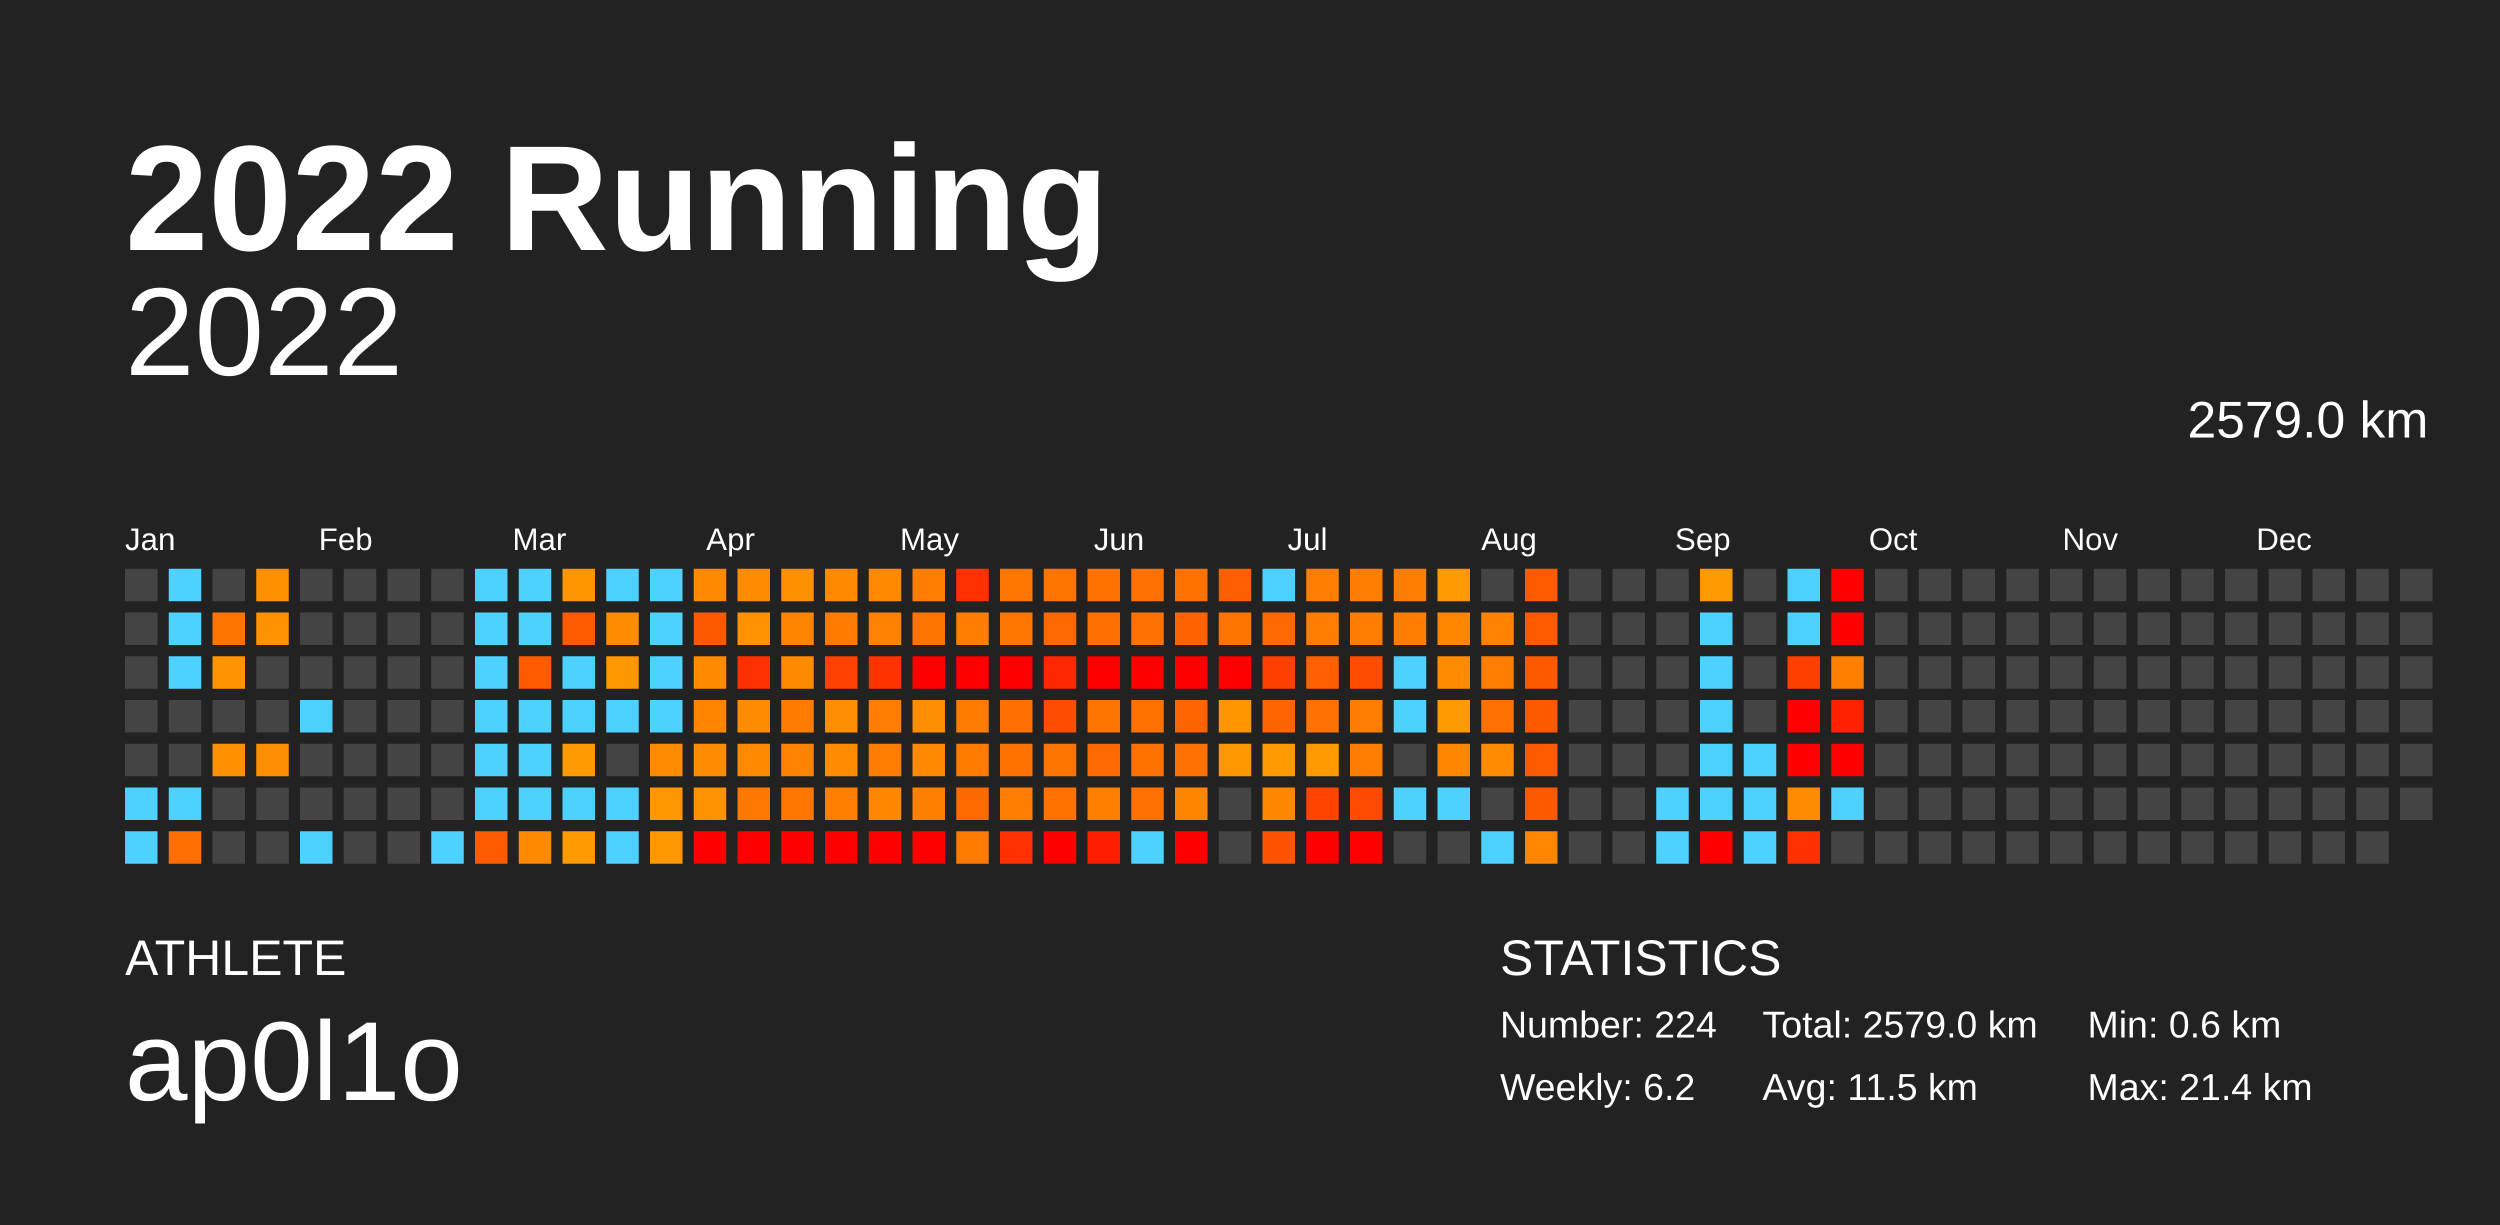
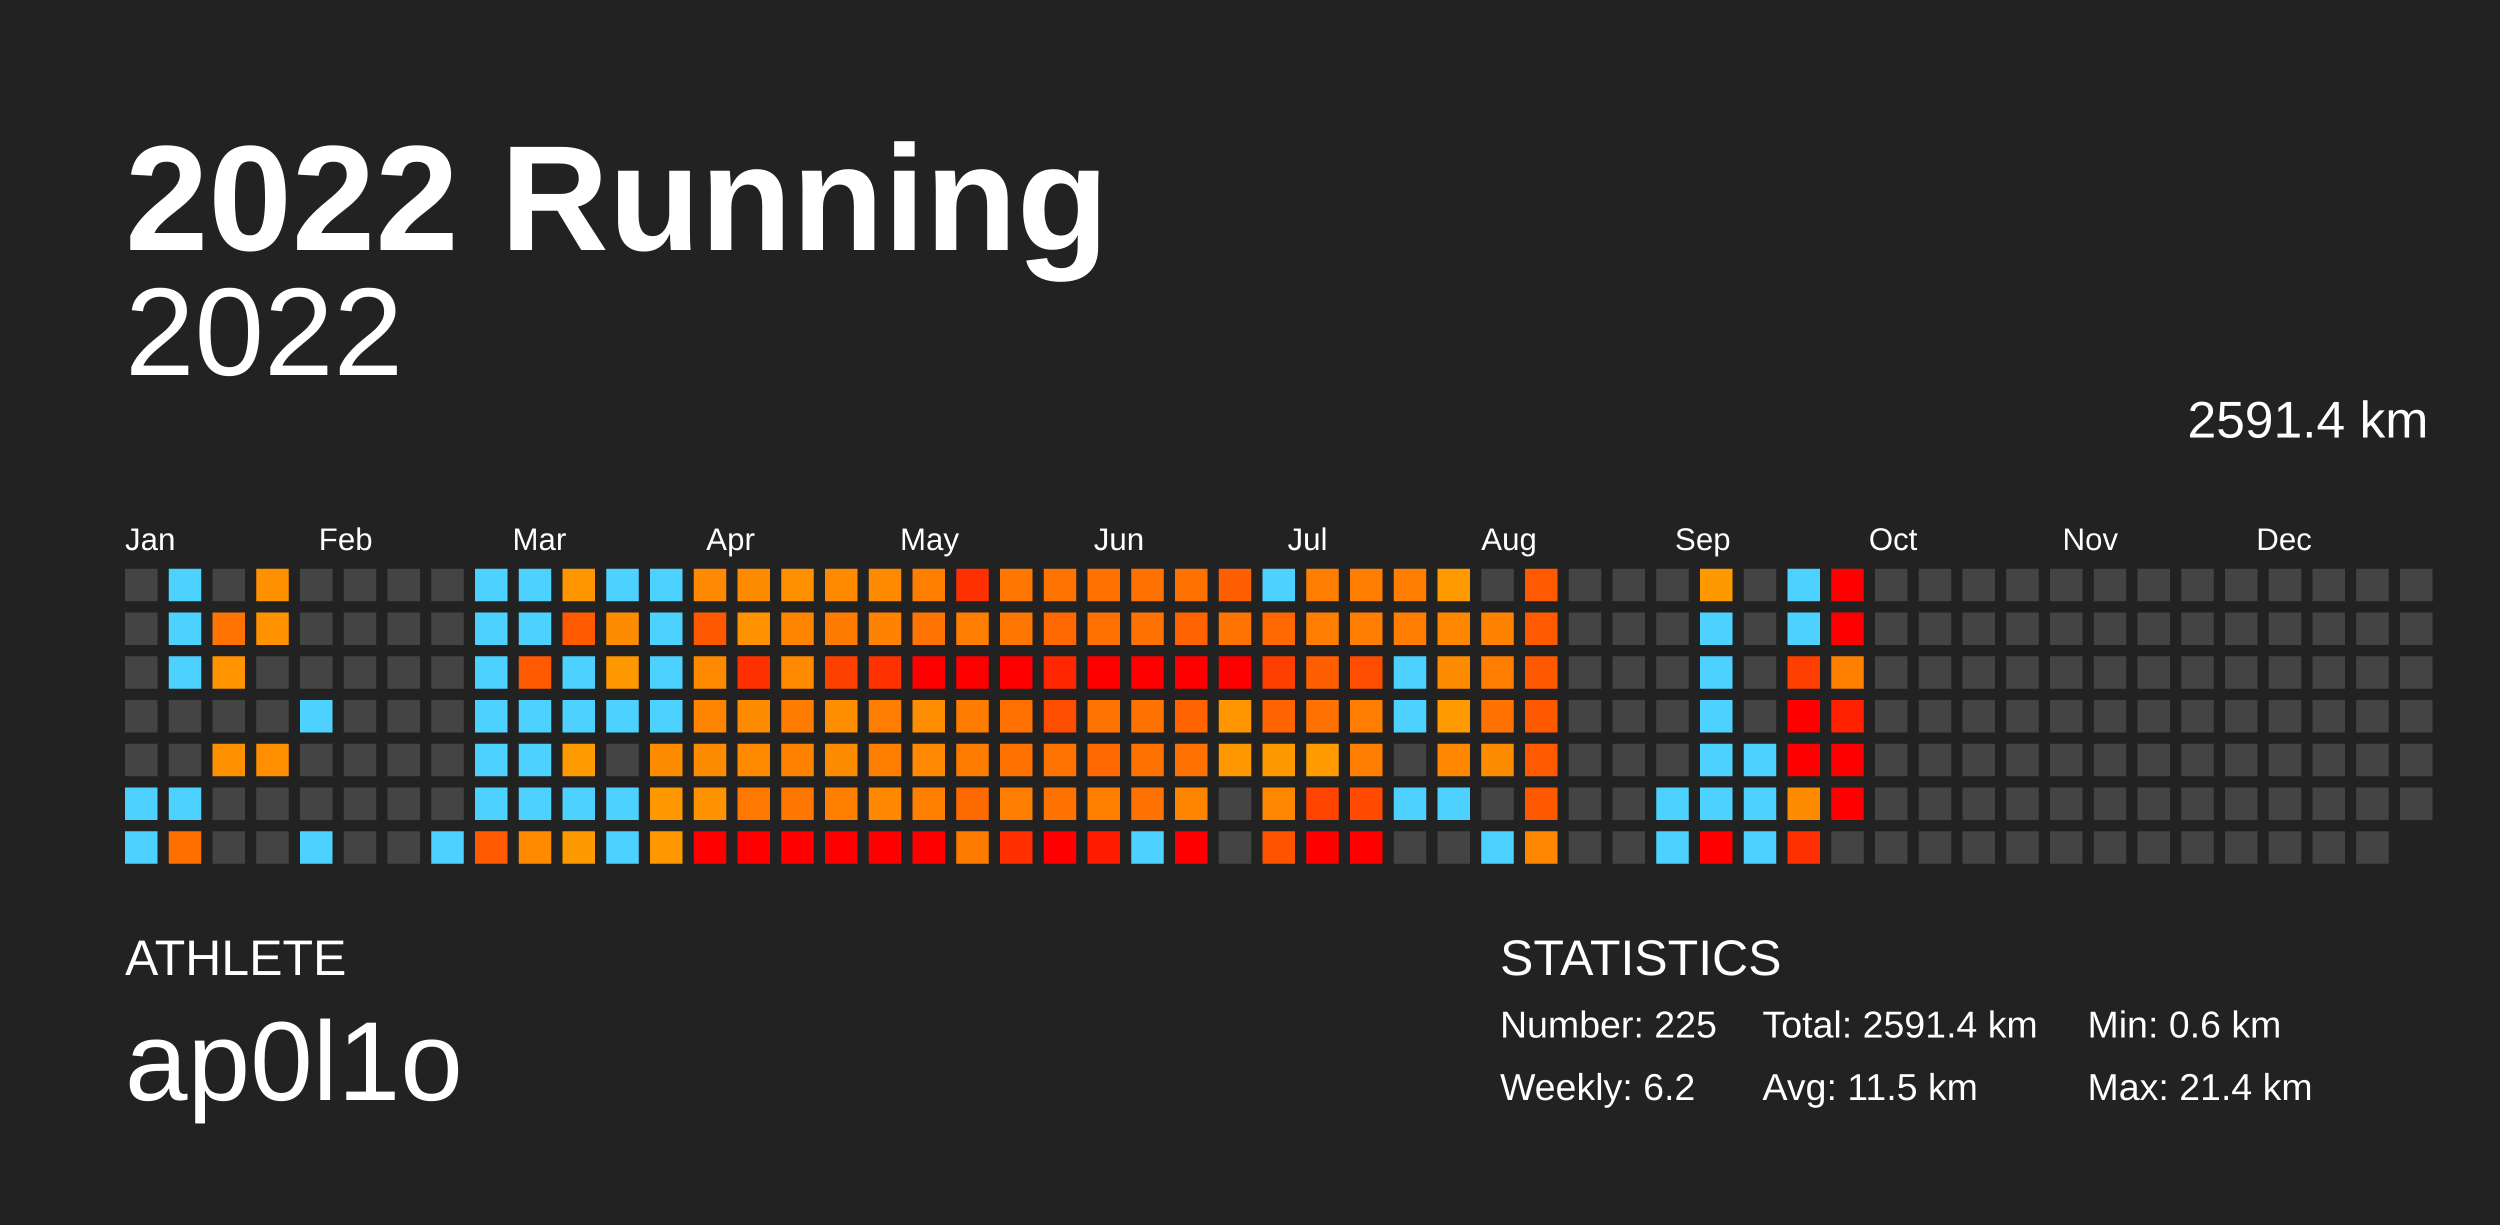
<svg xmlns="http://www.w3.org/2000/svg" baseProfile="full" height="98mm" version="1.1" viewBox="0,0,200,98" width="200mm">
  <defs />
  <rect fill="#222222" height="98" width="200" x="0" y="0" />
  <text fill="#FFFFFF" style="font-size:12px; font-family:Arial; font-weight:bold;" x="10" y="20">2022 Running</text>
  <text fill="#FFFFFF" style="font-size:4px; font-family:Arial" x="10" y="78">ATHLETE</text>
  <text fill="#FFFFFF" style="font-size:9px; font-family:Arial" x="10" y="88">ap0l1o</text>
  <text fill="#FFFFFF" style="font-size:4px; font-family:Arial" x="120" y="78">STATISTICS</text>
-   <text fill="#FFFFFF" style="font-size:3px; font-family:Arial" x="120" y="83">Number: 224</text>
+   <text fill="#FFFFFF" style="font-size:3px; font-family:Arial" x="120" y="83">Number: 225</text>
  <text fill="#FFFFFF" style="font-size:3px; font-family:Arial" x="120" y="88">Weekly: 6.2</text>
-   <text fill="#FFFFFF" style="font-size:3px; font-family:Arial" x="141" y="83">Total: 2579.0 km</text>
+   <text fill="#FFFFFF" style="font-size:3px; font-family:Arial" x="141" y="83">Total: 2591.4 km</text>
  <text fill="#FFFFFF" style="font-size:3px; font-family:Arial" x="141" y="88">Avg: 11.5 km</text>
  <text fill="#FFFFFF" style="font-size:3px; font-family:Arial" x="167" y="83">Min: 0.6 km</text>
  <text fill="#FFFFFF" style="font-size:3px; font-family:Arial" x="167" y="88">Max: 21.4 km</text>
  <text alignment-baseline="hanging" fill="#FFFFFF" style="font-size:10.0px; font-family:Arial;" x="10" y="30">2022</text>
-   <text alignment-baseline="hanging" fill="#FFFFFF" style="font-size:4.125px; font-family:Arial;" x="175" y="35">2579.0 km</text>
+   <text alignment-baseline="hanging" fill="#FFFFFF" style="font-size:4.125px; font-family:Arial;" x="175" y="35">2591.4 km</text>
  <text fill="#FFFFFF" style="font-size:2.5px; font-family:Arial" x="10.0" y="44">Jan</text>
  <text fill="#FFFFFF" style="font-size:2.5px; font-family:Arial" x="25.5" y="44">Feb</text>
  <text fill="#FFFFFF" style="font-size:2.5px; font-family:Arial" x="41.0" y="44">Mar</text>
  <text fill="#FFFFFF" style="font-size:2.5px; font-family:Arial" x="56.5" y="44">Apr</text>
  <text fill="#FFFFFF" style="font-size:2.5px; font-family:Arial" x="72.0" y="44">May</text>
  <text fill="#FFFFFF" style="font-size:2.5px; font-family:Arial" x="87.5" y="44">Jun</text>
  <text fill="#FFFFFF" style="font-size:2.5px; font-family:Arial" x="103.0" y="44">Jul</text>
  <text fill="#FFFFFF" style="font-size:2.5px; font-family:Arial" x="118.5" y="44">Aug</text>
  <text fill="#FFFFFF" style="font-size:2.5px; font-family:Arial" x="134.0" y="44">Sep</text>
  <text fill="#FFFFFF" style="font-size:2.5px; font-family:Arial" x="149.5" y="44">Oct</text>
  <text fill="#FFFFFF" style="font-size:2.5px; font-family:Arial" x="165.0" y="44">Nov</text>
  <text fill="#FFFFFF" style="font-size:2.5px; font-family:Arial" x="180.5" y="44">Dec</text>
  <rect fill="#444444" height="2.6" width="2.6" x="10.0" y="45.5" />
  <rect fill="#444444" height="2.6" width="2.6" x="10.0" y="49.0" />
  <rect fill="#444444" height="2.6" width="2.6" x="10.0" y="52.5" />
  <rect fill="#444444" height="2.6" width="2.6" x="10.0" y="56.0" />
  <rect fill="#444444" height="2.6" width="2.6" x="10.0" y="59.5" />
  <rect fill="#4dd2ff" height="2.6" width="2.6" x="10.0" y="63.0" />
  <rect fill="#4dd2ff" height="2.6" width="2.6" x="10.0" y="66.5" />
  <rect fill="#4dd2ff" height="2.6" width="2.6" x="13.5" y="45.5" />
  <rect fill="#4dd2ff" height="2.6" width="2.6" x="13.5" y="49.0" />
  <rect fill="#4dd2ff" height="2.6" width="2.6" x="13.5" y="52.5" />
  <rect fill="#444444" height="2.6" width="2.6" x="13.5" y="56.0" />
  <rect fill="#444444" height="2.6" width="2.6" x="13.5" y="59.5" />
  <rect fill="#4dd2ff" height="2.6" width="2.6" x="13.5" y="63.0" />
  <rect fill="#ff6f00" height="2.6" width="2.6" x="13.5" y="66.5" />
  <rect fill="#444444" height="2.6" width="2.6" x="17.0" y="45.5" />
  <rect fill="#ff7300" height="2.6" width="2.6" x="17.0" y="49.0" />
  <rect fill="#ff9300" height="2.6" width="2.6" x="17.0" y="52.5" />
  <rect fill="#444444" height="2.6" width="2.6" x="17.0" y="56.0" />
  <rect fill="#ff9000" height="2.6" width="2.6" x="17.0" y="59.5" />
  <rect fill="#444444" height="2.6" width="2.6" x="17.0" y="63.0" />
  <rect fill="#444444" height="2.6" width="2.6" x="17.0" y="66.5" />
  <rect fill="#ff9000" height="2.6" width="2.6" x="20.5" y="45.5" />
  <rect fill="#ff9200" height="2.6" width="2.6" x="20.5" y="49.0" />
  <rect fill="#444444" height="2.6" width="2.6" x="20.5" y="52.5" />
  <rect fill="#444444" height="2.6" width="2.6" x="20.5" y="56.0" />
  <rect fill="#ff8f00" height="2.6" width="2.6" x="20.5" y="59.5" />
  <rect fill="#444444" height="2.6" width="2.6" x="20.5" y="63.0" />
  <rect fill="#444444" height="2.6" width="2.6" x="20.5" y="66.5" />
  <rect fill="#444444" height="2.6" width="2.6" x="24.0" y="45.5" />
  <rect fill="#444444" height="2.6" width="2.6" x="24.0" y="49.0" />
  <rect fill="#444444" height="2.6" width="2.6" x="24.0" y="52.5" />
  <rect fill="#4dd2ff" height="2.6" width="2.6" x="24.0" y="56.0" />
  <rect fill="#444444" height="2.6" width="2.6" x="24.0" y="59.5" />
  <rect fill="#444444" height="2.6" width="2.6" x="24.0" y="63.0" />
  <rect fill="#4dd2ff" height="2.6" width="2.6" x="24.0" y="66.5" />
  <rect fill="#444444" height="2.6" width="2.6" x="27.5" y="45.5" />
  <rect fill="#444444" height="2.6" width="2.6" x="27.5" y="49.0" />
  <rect fill="#444444" height="2.6" width="2.6" x="27.5" y="52.5" />
  <rect fill="#444444" height="2.6" width="2.6" x="27.5" y="56.0" />
  <rect fill="#444444" height="2.6" width="2.6" x="27.5" y="59.5" />
  <rect fill="#444444" height="2.6" width="2.6" x="27.5" y="63.0" />
  <rect fill="#444444" height="2.6" width="2.6" x="27.5" y="66.5" />
  <rect fill="#444444" height="2.6" width="2.6" x="31.0" y="45.5" />
  <rect fill="#444444" height="2.6" width="2.6" x="31.0" y="49.0" />
  <rect fill="#444444" height="2.6" width="2.6" x="31.0" y="52.5" />
  <rect fill="#444444" height="2.6" width="2.6" x="31.0" y="56.0" />
  <rect fill="#444444" height="2.6" width="2.6" x="31.0" y="59.5" />
  <rect fill="#444444" height="2.6" width="2.6" x="31.0" y="63.0" />
  <rect fill="#444444" height="2.6" width="2.6" x="31.0" y="66.5" />
  <rect fill="#444444" height="2.6" width="2.6" x="34.5" y="45.5" />
  <rect fill="#444444" height="2.6" width="2.6" x="34.5" y="49.0" />
  <rect fill="#444444" height="2.6" width="2.6" x="34.5" y="52.5" />
  <rect fill="#444444" height="2.6" width="2.6" x="34.5" y="56.0" />
  <rect fill="#444444" height="2.6" width="2.6" x="34.5" y="59.5" />
  <rect fill="#444444" height="2.6" width="2.6" x="34.5" y="63.0" />
  <rect fill="#4dd2ff" height="2.6" width="2.6" x="34.5" y="66.5" />
  <rect fill="#4dd2ff" height="2.6" width="2.6" x="38.0" y="45.5" />
  <rect fill="#4dd2ff" height="2.6" width="2.6" x="38.0" y="49.0" />
  <rect fill="#4dd2ff" height="2.6" width="2.6" x="38.0" y="52.5" />
  <rect fill="#4dd2ff" height="2.6" width="2.6" x="38.0" y="56.0" />
  <rect fill="#4dd2ff" height="2.6" width="2.6" x="38.0" y="59.5" />
  <rect fill="#4dd2ff" height="2.6" width="2.6" x="38.0" y="63.0" />
  <rect fill="#ff5a00" height="2.6" width="2.6" x="38.0" y="66.5" />
  <rect fill="#4dd2ff" height="2.6" width="2.6" x="41.5" y="45.5" />
  <rect fill="#4dd2ff" height="2.6" width="2.6" x="41.5" y="49.0" />
  <rect fill="#ff5a00" height="2.6" width="2.6" x="41.5" y="52.5" />
  <rect fill="#4dd2ff" height="2.6" width="2.6" x="41.5" y="56.0" />
  <rect fill="#4dd2ff" height="2.6" width="2.6" x="41.5" y="59.5" />
  <rect fill="#4dd2ff" height="2.6" width="2.6" x="41.5" y="63.0" />
  <rect fill="#ff8a00" height="2.6" width="2.6" x="41.5" y="66.5" />
  <rect fill="#ff9600" height="2.6" width="2.6" x="45.0" y="45.5" />
  <rect fill="#ff5a00" height="2.6" width="2.6" x="45.0" y="49.0" />
  <rect fill="#4dd2ff" height="2.6" width="2.6" x="45.0" y="52.5" />
  <rect fill="#4dd2ff" height="2.6" width="2.6" x="45.0" y="56.0" />
  <rect fill="#ff9a00" height="2.6" width="2.6" x="45.0" y="59.5" />
  <rect fill="#4dd2ff" height="2.6" width="2.6" x="45.0" y="63.0" />
  <rect fill="#ff9900" height="2.6" width="2.6" x="45.0" y="66.5" />
  <rect fill="#4dd2ff" height="2.6" width="2.6" x="48.5" y="45.5" />
  <rect fill="#ff8b00" height="2.6" width="2.6" x="48.5" y="49.0" />
  <rect fill="#ff9700" height="2.6" width="2.6" x="48.5" y="52.5" />
  <rect fill="#4dd2ff" height="2.6" width="2.6" x="48.5" y="56.0" />
  <rect fill="#444444" height="2.6" width="2.6" x="48.5" y="59.5" />
  <rect fill="#4dd2ff" height="2.6" width="2.6" x="48.5" y="63.0" />
  <rect fill="#4dd2ff" height="2.6" width="2.6" x="48.5" y="66.5" />
  <rect fill="#4dd2ff" height="2.6" width="2.6" x="52.0" y="45.5" />
  <rect fill="#4dd2ff" height="2.6" width="2.6" x="52.0" y="49.0" />
  <rect fill="#4dd2ff" height="2.6" width="2.6" x="52.0" y="52.5" />
  <rect fill="#4dd2ff" height="2.6" width="2.6" x="52.0" y="56.0" />
  <rect fill="#ff8b00" height="2.6" width="2.6" x="52.0" y="59.5" />
  <rect fill="#ff9700" height="2.6" width="2.6" x="52.0" y="63.0" />
  <rect fill="#ff9700" height="2.6" width="2.6" x="52.0" y="66.5" />
  <rect fill="#ff8900" height="2.6" width="2.6" x="55.5" y="45.5" />
  <rect fill="#ff5900" height="2.6" width="2.6" x="55.5" y="49.0" />
  <rect fill="#ff8a00" height="2.6" width="2.6" x="55.5" y="52.5" />
  <rect fill="#ff8500" height="2.6" width="2.6" x="55.5" y="56.0" />
  <rect fill="#ff8b00" height="2.6" width="2.6" x="55.5" y="59.5" />
  <rect fill="#ff9200" height="2.6" width="2.6" x="55.5" y="63.0" />
  <rect fill="red" height="2.6" width="2.6" x="55.5" y="66.5" />
  <rect fill="#ff8b00" height="2.6" width="2.6" x="59.0" y="45.5" />
  <rect fill="#ff9200" height="2.6" width="2.6" x="59.0" y="49.0" />
  <rect fill="#ff3000" height="2.6" width="2.6" x="59.0" y="52.5" />
  <rect fill="#ff8b00" height="2.6" width="2.6" x="59.0" y="56.0" />
  <rect fill="#ff8a00" height="2.6" width="2.6" x="59.0" y="59.5" />
  <rect fill="#ff7800" height="2.6" width="2.6" x="59.0" y="63.0" />
  <rect fill="red" height="2.6" width="2.6" x="59.0" y="66.5" />
  <rect fill="#ff9000" height="2.6" width="2.6" x="62.5" y="45.5" />
  <rect fill="#ff8400" height="2.6" width="2.6" x="62.5" y="49.0" />
  <rect fill="#ff8a00" height="2.6" width="2.6" x="62.5" y="52.5" />
  <rect fill="#ff7c00" height="2.6" width="2.6" x="62.5" y="56.0" />
  <rect fill="#ff8300" height="2.6" width="2.6" x="62.5" y="59.5" />
  <rect fill="#ff7600" height="2.6" width="2.6" x="62.5" y="63.0" />
  <rect fill="red" height="2.6" width="2.6" x="62.5" y="66.5" />
  <rect fill="#ff8a00" height="2.6" width="2.6" x="66.0" y="45.5" />
  <rect fill="#ff7b00" height="2.6" width="2.6" x="66.0" y="49.0" />
  <rect fill="#ff4100" height="2.6" width="2.6" x="66.0" y="52.5" />
  <rect fill="#ff8d00" height="2.6" width="2.6" x="66.0" y="56.0" />
  <rect fill="#ff8b00" height="2.6" width="2.6" x="66.0" y="59.5" />
  <rect fill="#ff8000" height="2.6" width="2.6" x="66.0" y="63.0" />
  <rect fill="red" height="2.6" width="2.6" x="66.0" y="66.5" />
  <rect fill="#ff8a00" height="2.6" width="2.6" x="69.5" y="45.5" />
  <rect fill="#ff8200" height="2.6" width="2.6" x="69.5" y="49.0" />
  <rect fill="#ff3300" height="2.6" width="2.6" x="69.5" y="52.5" />
  <rect fill="#ff7d00" height="2.6" width="2.6" x="69.5" y="56.0" />
  <rect fill="#ff7e00" height="2.6" width="2.6" x="69.5" y="59.5" />
  <rect fill="#ff8800" height="2.6" width="2.6" x="69.5" y="63.0" />
  <rect fill="red" height="2.6" width="2.6" x="69.5" y="66.5" />
  <rect fill="#ff7e00" height="2.6" width="2.6" x="73.0" y="45.5" />
  <rect fill="#ff7400" height="2.6" width="2.6" x="73.0" y="49.0" />
  <rect fill="red" height="2.6" width="2.6" x="73.0" y="52.5" />
  <rect fill="#ff8d00" height="2.6" width="2.6" x="73.0" y="56.0" />
  <rect fill="#ff8900" height="2.6" width="2.6" x="73.0" y="59.5" />
  <rect fill="#ff7f00" height="2.6" width="2.6" x="73.0" y="63.0" />
  <rect fill="red" height="2.6" width="2.6" x="73.0" y="66.5" />
  <rect fill="#ff3000" height="2.6" width="2.6" x="76.5" y="45.5" />
  <rect fill="#ff7d00" height="2.6" width="2.6" x="76.5" y="49.0" />
  <rect fill="red" height="2.6" width="2.6" x="76.5" y="52.5" />
  <rect fill="#ff7c00" height="2.6" width="2.6" x="76.5" y="56.0" />
  <rect fill="#ff7c00" height="2.6" width="2.6" x="76.5" y="59.5" />
  <rect fill="#ff6a00" height="2.6" width="2.6" x="76.5" y="63.0" />
  <rect fill="#ff7b00" height="2.6" width="2.6" x="76.5" y="66.5" />
  <rect fill="#ff7600" height="2.6" width="2.6" x="80.0" y="45.5" />
  <rect fill="#ff7600" height="2.6" width="2.6" x="80.0" y="49.0" />
  <rect fill="red" height="2.6" width="2.6" x="80.0" y="52.5" />
  <rect fill="#ff7000" height="2.6" width="2.6" x="80.0" y="56.0" />
  <rect fill="#ff7200" height="2.6" width="2.6" x="80.0" y="59.5" />
  <rect fill="#ff7d00" height="2.6" width="2.6" x="80.0" y="63.0" />
  <rect fill="#ff2f00" height="2.6" width="2.6" x="80.0" y="66.5" />
  <rect fill="#ff7400" height="2.6" width="2.6" x="83.5" y="45.5" />
  <rect fill="#ff6700" height="2.6" width="2.6" x="83.5" y="49.0" />
  <rect fill="#ff2700" height="2.6" width="2.6" x="83.5" y="52.5" />
  <rect fill="#ff4d00" height="2.6" width="2.6" x="83.5" y="56.0" />
  <rect fill="#ff7300" height="2.6" width="2.6" x="83.5" y="59.5" />
  <rect fill="#ff7200" height="2.6" width="2.6" x="83.5" y="63.0" />
  <rect fill="red" height="2.6" width="2.6" x="83.5" y="66.5" />
  <rect fill="#ff7200" height="2.6" width="2.6" x="87.0" y="45.5" />
  <rect fill="#ff7000" height="2.6" width="2.6" x="87.0" y="49.0" />
  <rect fill="red" height="2.6" width="2.6" x="87.0" y="52.5" />
  <rect fill="#ff7300" height="2.6" width="2.6" x="87.0" y="56.0" />
  <rect fill="#ff6700" height="2.6" width="2.6" x="87.0" y="59.5" />
  <rect fill="#ff8000" height="2.6" width="2.6" x="87.0" y="63.0" />
  <rect fill="#ff1d00" height="2.6" width="2.6" x="87.0" y="66.5" />
  <rect fill="#ff7100" height="2.6" width="2.6" x="90.5" y="45.5" />
  <rect fill="#ff7100" height="2.6" width="2.6" x="90.5" y="49.0" />
  <rect fill="red" height="2.6" width="2.6" x="90.5" y="52.5" />
  <rect fill="#ff7200" height="2.6" width="2.6" x="90.5" y="56.0" />
  <rect fill="#ff7200" height="2.6" width="2.6" x="90.5" y="59.5" />
  <rect fill="#ff7100" height="2.6" width="2.6" x="90.5" y="63.0" />
  <rect fill="#4dd2ff" height="2.6" width="2.6" x="90.5" y="66.5" />
  <rect fill="#ff7200" height="2.6" width="2.6" x="94.0" y="45.5" />
  <rect fill="#ff6300" height="2.6" width="2.6" x="94.0" y="49.0" />
  <rect fill="red" height="2.6" width="2.6" x="94.0" y="52.5" />
  <rect fill="#ff6400" height="2.6" width="2.6" x="94.0" y="56.0" />
  <rect fill="#ff7100" height="2.6" width="2.6" x="94.0" y="59.5" />
  <rect fill="#ff8500" height="2.6" width="2.6" x="94.0" y="63.0" />
  <rect fill="red" height="2.6" width="2.6" x="94.0" y="66.5" />
  <rect fill="#ff5f00" height="2.6" width="2.6" x="97.5" y="45.5" />
  <rect fill="#ff7400" height="2.6" width="2.6" x="97.5" y="49.0" />
  <rect fill="red" height="2.6" width="2.6" x="97.5" y="52.5" />
  <rect fill="#ff9600" height="2.6" width="2.6" x="97.5" y="56.0" />
  <rect fill="#ff9800" height="2.6" width="2.6" x="97.5" y="59.5" />
  <rect fill="#444444" height="2.6" width="2.6" x="97.5" y="63.0" />
  <rect fill="#444444" height="2.6" width="2.6" x="97.5" y="66.5" />
  <rect fill="#4dd2ff" height="2.6" width="2.6" x="101.0" y="45.5" />
  <rect fill="#ff6700" height="2.6" width="2.6" x="101.0" y="49.0" />
  <rect fill="#ff3f00" height="2.6" width="2.6" x="101.0" y="52.5" />
  <rect fill="#ff6400" height="2.6" width="2.6" x="101.0" y="56.0" />
  <rect fill="#ff9900" height="2.6" width="2.6" x="101.0" y="59.5" />
  <rect fill="#ff8700" height="2.6" width="2.6" x="101.0" y="63.0" />
  <rect fill="#ff5300" height="2.6" width="2.6" x="101.0" y="66.5" />
  <rect fill="#ff7d00" height="2.6" width="2.6" x="104.5" y="45.5" />
  <rect fill="#ff7d00" height="2.6" width="2.6" x="104.5" y="49.0" />
  <rect fill="#ff5f00" height="2.6" width="2.6" x="104.5" y="52.5" />
  <rect fill="#ff7100" height="2.6" width="2.6" x="104.5" y="56.0" />
  <rect fill="#ff9a00" height="2.6" width="2.6" x="104.5" y="59.5" />
  <rect fill="#ff4400" height="2.6" width="2.6" x="104.5" y="63.0" />
  <rect fill="red" height="2.6" width="2.6" x="104.5" y="66.5" />
  <rect fill="#ff7d00" height="2.6" width="2.6" x="108.0" y="45.5" />
  <rect fill="#ff7d00" height="2.6" width="2.6" x="108.0" y="49.0" />
  <rect fill="#ff4d00" height="2.6" width="2.6" x="108.0" y="52.5" />
  <rect fill="#ff7d00" height="2.6" width="2.6" x="108.0" y="56.0" />
  <rect fill="#ff7d00" height="2.6" width="2.6" x="108.0" y="59.5" />
  <rect fill="#ff4a00" height="2.6" width="2.6" x="108.0" y="63.0" />
  <rect fill="red" height="2.6" width="2.6" x="108.0" y="66.5" />
  <rect fill="#ff7d00" height="2.6" width="2.6" x="111.5" y="45.5" />
  <rect fill="#ff7d00" height="2.6" width="2.6" x="111.5" y="49.0" />
  <rect fill="#4dd2ff" height="2.6" width="2.6" x="111.5" y="52.5" />
  <rect fill="#4dd2ff" height="2.6" width="2.6" x="111.5" y="56.0" />
  <rect fill="#444444" height="2.6" width="2.6" x="111.5" y="59.5" />
  <rect fill="#4dd2ff" height="2.6" width="2.6" x="111.5" y="63.0" />
  <rect fill="#444444" height="2.6" width="2.6" x="111.5" y="66.5" />
  <rect fill="#ff9a00" height="2.6" width="2.6" x="115.0" y="45.5" />
  <rect fill="#ff8700" height="2.6" width="2.6" x="115.0" y="49.0" />
  <rect fill="#ff8c00" height="2.6" width="2.6" x="115.0" y="52.5" />
  <rect fill="#ff9a00" height="2.6" width="2.6" x="115.0" y="56.0" />
  <rect fill="#ff8800" height="2.6" width="2.6" x="115.0" y="59.5" />
  <rect fill="#4dd2ff" height="2.6" width="2.6" x="115.0" y="63.0" />
  <rect fill="#444444" height="2.6" width="2.6" x="115.0" y="66.5" />
  <rect fill="#444444" height="2.6" width="2.6" x="118.5" y="45.5" />
  <rect fill="#ff8300" height="2.6" width="2.6" x="118.5" y="49.0" />
  <rect fill="#ff7d00" height="2.6" width="2.6" x="118.5" y="52.5" />
  <rect fill="#ff7100" height="2.6" width="2.6" x="118.5" y="56.0" />
  <rect fill="#ff8c00" height="2.6" width="2.6" x="118.5" y="59.5" />
  <rect fill="#444444" height="2.6" width="2.6" x="118.5" y="63.0" />
  <rect fill="#4dd2ff" height="2.6" width="2.6" x="118.5" y="66.5" />
  <rect fill="#ff5a00" height="2.6" width="2.6" x="122.0" y="45.5" />
  <rect fill="#ff5a00" height="2.6" width="2.6" x="122.0" y="49.0" />
  <rect fill="#ff5900" height="2.6" width="2.6" x="122.0" y="52.5" />
  <rect fill="#ff5900" height="2.6" width="2.6" x="122.0" y="56.0" />
  <rect fill="#ff5a00" height="2.6" width="2.6" x="122.0" y="59.5" />
  <rect fill="#ff5900" height="2.6" width="2.6" x="122.0" y="63.0" />
  <rect fill="#ff8600" height="2.6" width="2.6" x="122.0" y="66.5" />
  <rect fill="#444444" height="2.6" width="2.6" x="125.5" y="45.5" />
  <rect fill="#444444" height="2.6" width="2.6" x="125.5" y="49.0" />
  <rect fill="#444444" height="2.6" width="2.6" x="125.5" y="52.5" />
  <rect fill="#444444" height="2.6" width="2.6" x="125.5" y="56.0" />
  <rect fill="#444444" height="2.6" width="2.6" x="125.5" y="59.5" />
  <rect fill="#444444" height="2.6" width="2.6" x="125.5" y="63.0" />
  <rect fill="#444444" height="2.6" width="2.6" x="125.5" y="66.5" />
  <rect fill="#444444" height="2.6" width="2.6" x="129.0" y="45.5" />
  <rect fill="#444444" height="2.6" width="2.6" x="129.0" y="49.0" />
  <rect fill="#444444" height="2.6" width="2.6" x="129.0" y="52.5" />
  <rect fill="#444444" height="2.6" width="2.6" x="129.0" y="56.0" />
  <rect fill="#444444" height="2.6" width="2.6" x="129.0" y="59.5" />
  <rect fill="#444444" height="2.6" width="2.6" x="129.0" y="63.0" />
  <rect fill="#444444" height="2.6" width="2.6" x="129.0" y="66.5" />
  <rect fill="#444444" height="2.6" width="2.6" x="132.5" y="45.5" />
  <rect fill="#444444" height="2.6" width="2.6" x="132.5" y="49.0" />
  <rect fill="#444444" height="2.6" width="2.6" x="132.5" y="52.5" />
  <rect fill="#444444" height="2.6" width="2.6" x="132.5" y="56.0" />
  <rect fill="#444444" height="2.6" width="2.6" x="132.5" y="59.5" />
  <rect fill="#4dd2ff" height="2.6" width="2.6" x="132.5" y="63.0" />
  <rect fill="#4dd2ff" height="2.6" width="2.6" x="132.5" y="66.5" />
  <rect fill="#ff9900" height="2.6" width="2.6" x="136.0" y="45.5" />
  <rect fill="#4dd2ff" height="2.6" width="2.6" x="136.0" y="49.0" />
  <rect fill="#4dd2ff" height="2.6" width="2.6" x="136.0" y="52.5" />
  <rect fill="#4dd2ff" height="2.6" width="2.6" x="136.0" y="56.0" />
  <rect fill="#4dd2ff" height="2.6" width="2.6" x="136.0" y="59.5" />
  <rect fill="#4dd2ff" height="2.6" width="2.6" x="136.0" y="63.0" />
  <rect fill="red" height="2.6" width="2.6" x="136.0" y="66.5" />
  <rect fill="#444444" height="2.6" width="2.6" x="139.5" y="45.5" />
  <rect fill="#444444" height="2.6" width="2.6" x="139.5" y="49.0" />
  <rect fill="#444444" height="2.6" width="2.6" x="139.5" y="52.5" />
  <rect fill="#444444" height="2.6" width="2.6" x="139.5" y="56.0" />
  <rect fill="#4dd2ff" height="2.6" width="2.6" x="139.5" y="59.5" />
  <rect fill="#4dd2ff" height="2.6" width="2.6" x="139.5" y="63.0" />
  <rect fill="#4dd2ff" height="2.6" width="2.6" x="139.5" y="66.5" />
  <rect fill="#4dd2ff" height="2.6" width="2.6" x="143.0" y="45.5" />
  <rect fill="#4dd2ff" height="2.6" width="2.6" x="143.0" y="49.0" />
  <rect fill="#ff3f00" height="2.6" width="2.6" x="143.0" y="52.5" />
  <rect fill="red" height="2.6" width="2.6" x="143.0" y="56.0" />
  <rect fill="red" height="2.6" width="2.6" x="143.0" y="59.5" />
  <rect fill="#ff8c00" height="2.6" width="2.6" x="143.0" y="63.0" />
  <rect fill="#ff3000" height="2.6" width="2.6" x="143.0" y="66.5" />
  <rect fill="red" height="2.6" width="2.6" x="146.5" y="45.5" />
  <rect fill="red" height="2.6" width="2.6" x="146.5" y="49.0" />
  <rect fill="#ff7f00" height="2.6" width="2.6" x="146.5" y="52.5" />
  <rect fill="#ff2100" height="2.6" width="2.6" x="146.5" y="56.0" />
  <rect fill="red" height="2.6" width="2.6" x="146.5" y="59.5" />
-   <rect fill="#4dd2ff" height="2.6" width="2.6" x="146.5" y="63.0" />
+   <rect fill="red" height="2.6" width="2.6" x="146.5" y="63.0" />
  <rect fill="#444444" height="2.6" width="2.6" x="146.5" y="66.5" />
  <rect fill="#444444" height="2.6" width="2.6" x="150.0" y="45.5" />
  <rect fill="#444444" height="2.6" width="2.6" x="150.0" y="49.0" />
  <rect fill="#444444" height="2.6" width="2.6" x="150.0" y="52.5" />
  <rect fill="#444444" height="2.6" width="2.6" x="150.0" y="56.0" />
  <rect fill="#444444" height="2.6" width="2.6" x="150.0" y="59.5" />
  <rect fill="#444444" height="2.6" width="2.6" x="150.0" y="63.0" />
  <rect fill="#444444" height="2.6" width="2.6" x="150.0" y="66.5" />
  <rect fill="#444444" height="2.6" width="2.6" x="153.5" y="45.5" />
  <rect fill="#444444" height="2.6" width="2.6" x="153.5" y="49.0" />
  <rect fill="#444444" height="2.6" width="2.6" x="153.5" y="52.5" />
  <rect fill="#444444" height="2.6" width="2.6" x="153.5" y="56.0" />
  <rect fill="#444444" height="2.6" width="2.6" x="153.5" y="59.5" />
  <rect fill="#444444" height="2.6" width="2.6" x="153.5" y="63.0" />
  <rect fill="#444444" height="2.6" width="2.6" x="153.5" y="66.5" />
  <rect fill="#444444" height="2.6" width="2.6" x="157.0" y="45.5" />
  <rect fill="#444444" height="2.6" width="2.6" x="157.0" y="49.0" />
  <rect fill="#444444" height="2.6" width="2.6" x="157.0" y="52.5" />
  <rect fill="#444444" height="2.6" width="2.6" x="157.0" y="56.0" />
  <rect fill="#444444" height="2.6" width="2.6" x="157.0" y="59.5" />
  <rect fill="#444444" height="2.6" width="2.6" x="157.0" y="63.0" />
  <rect fill="#444444" height="2.6" width="2.6" x="157.0" y="66.5" />
  <rect fill="#444444" height="2.6" width="2.6" x="160.5" y="45.5" />
  <rect fill="#444444" height="2.6" width="2.6" x="160.5" y="49.0" />
  <rect fill="#444444" height="2.6" width="2.6" x="160.5" y="52.5" />
  <rect fill="#444444" height="2.6" width="2.6" x="160.5" y="56.0" />
  <rect fill="#444444" height="2.6" width="2.6" x="160.5" y="59.5" />
  <rect fill="#444444" height="2.6" width="2.6" x="160.5" y="63.0" />
  <rect fill="#444444" height="2.6" width="2.6" x="160.5" y="66.5" />
  <rect fill="#444444" height="2.6" width="2.6" x="164.0" y="45.5" />
  <rect fill="#444444" height="2.6" width="2.6" x="164.0" y="49.0" />
  <rect fill="#444444" height="2.6" width="2.6" x="164.0" y="52.5" />
  <rect fill="#444444" height="2.6" width="2.6" x="164.0" y="56.0" />
  <rect fill="#444444" height="2.6" width="2.6" x="164.0" y="59.5" />
  <rect fill="#444444" height="2.6" width="2.6" x="164.0" y="63.0" />
  <rect fill="#444444" height="2.6" width="2.6" x="164.0" y="66.5" />
  <rect fill="#444444" height="2.6" width="2.6" x="167.5" y="45.5" />
  <rect fill="#444444" height="2.6" width="2.6" x="167.5" y="49.0" />
  <rect fill="#444444" height="2.6" width="2.6" x="167.5" y="52.5" />
  <rect fill="#444444" height="2.6" width="2.6" x="167.5" y="56.0" />
  <rect fill="#444444" height="2.6" width="2.6" x="167.5" y="59.5" />
  <rect fill="#444444" height="2.6" width="2.6" x="167.5" y="63.0" />
  <rect fill="#444444" height="2.6" width="2.6" x="167.5" y="66.5" />
  <rect fill="#444444" height="2.6" width="2.6" x="171.0" y="45.5" />
  <rect fill="#444444" height="2.6" width="2.6" x="171.0" y="49.0" />
  <rect fill="#444444" height="2.6" width="2.6" x="171.0" y="52.5" />
  <rect fill="#444444" height="2.6" width="2.6" x="171.0" y="56.0" />
  <rect fill="#444444" height="2.6" width="2.6" x="171.0" y="59.5" />
  <rect fill="#444444" height="2.6" width="2.6" x="171.0" y="63.0" />
  <rect fill="#444444" height="2.6" width="2.6" x="171.0" y="66.5" />
  <rect fill="#444444" height="2.6" width="2.6" x="174.5" y="45.5" />
  <rect fill="#444444" height="2.6" width="2.6" x="174.5" y="49.0" />
  <rect fill="#444444" height="2.6" width="2.6" x="174.5" y="52.5" />
  <rect fill="#444444" height="2.6" width="2.6" x="174.5" y="56.0" />
  <rect fill="#444444" height="2.6" width="2.6" x="174.5" y="59.5" />
  <rect fill="#444444" height="2.6" width="2.6" x="174.5" y="63.0" />
  <rect fill="#444444" height="2.6" width="2.6" x="174.5" y="66.5" />
  <rect fill="#444444" height="2.6" width="2.6" x="178.0" y="45.5" />
  <rect fill="#444444" height="2.6" width="2.6" x="178.0" y="49.0" />
  <rect fill="#444444" height="2.6" width="2.6" x="178.0" y="52.5" />
  <rect fill="#444444" height="2.6" width="2.6" x="178.0" y="56.0" />
  <rect fill="#444444" height="2.6" width="2.6" x="178.0" y="59.5" />
  <rect fill="#444444" height="2.6" width="2.6" x="178.0" y="63.0" />
  <rect fill="#444444" height="2.6" width="2.6" x="178.0" y="66.5" />
  <rect fill="#444444" height="2.6" width="2.6" x="181.5" y="45.5" />
  <rect fill="#444444" height="2.6" width="2.6" x="181.5" y="49.0" />
  <rect fill="#444444" height="2.6" width="2.6" x="181.5" y="52.5" />
  <rect fill="#444444" height="2.6" width="2.6" x="181.5" y="56.0" />
  <rect fill="#444444" height="2.6" width="2.6" x="181.5" y="59.5" />
  <rect fill="#444444" height="2.6" width="2.6" x="181.5" y="63.0" />
  <rect fill="#444444" height="2.6" width="2.6" x="181.5" y="66.5" />
  <rect fill="#444444" height="2.6" width="2.6" x="185.0" y="45.5" />
  <rect fill="#444444" height="2.6" width="2.6" x="185.0" y="49.0" />
  <rect fill="#444444" height="2.6" width="2.6" x="185.0" y="52.5" />
  <rect fill="#444444" height="2.6" width="2.6" x="185.0" y="56.0" />
  <rect fill="#444444" height="2.6" width="2.6" x="185.0" y="59.5" />
  <rect fill="#444444" height="2.6" width="2.6" x="185.0" y="63.0" />
  <rect fill="#444444" height="2.6" width="2.6" x="185.0" y="66.5" />
  <rect fill="#444444" height="2.6" width="2.6" x="188.5" y="45.5" />
  <rect fill="#444444" height="2.6" width="2.6" x="188.5" y="49.0" />
  <rect fill="#444444" height="2.6" width="2.6" x="188.5" y="52.5" />
  <rect fill="#444444" height="2.6" width="2.6" x="188.5" y="56.0" />
  <rect fill="#444444" height="2.6" width="2.6" x="188.5" y="59.5" />
  <rect fill="#444444" height="2.6" width="2.6" x="188.5" y="63.0" />
  <rect fill="#444444" height="2.6" width="2.6" x="188.5" y="66.5" />
  <rect fill="#444444" height="2.6" width="2.6" x="192.0" y="45.5" />
  <rect fill="#444444" height="2.6" width="2.6" x="192.0" y="49.0" />
  <rect fill="#444444" height="2.6" width="2.6" x="192.0" y="52.5" />
  <rect fill="#444444" height="2.6" width="2.6" x="192.0" y="56.0" />
  <rect fill="#444444" height="2.6" width="2.6" x="192.0" y="59.5" />
  <rect fill="#444444" height="2.6" width="2.6" x="192.0" y="63.0" />
</svg>
